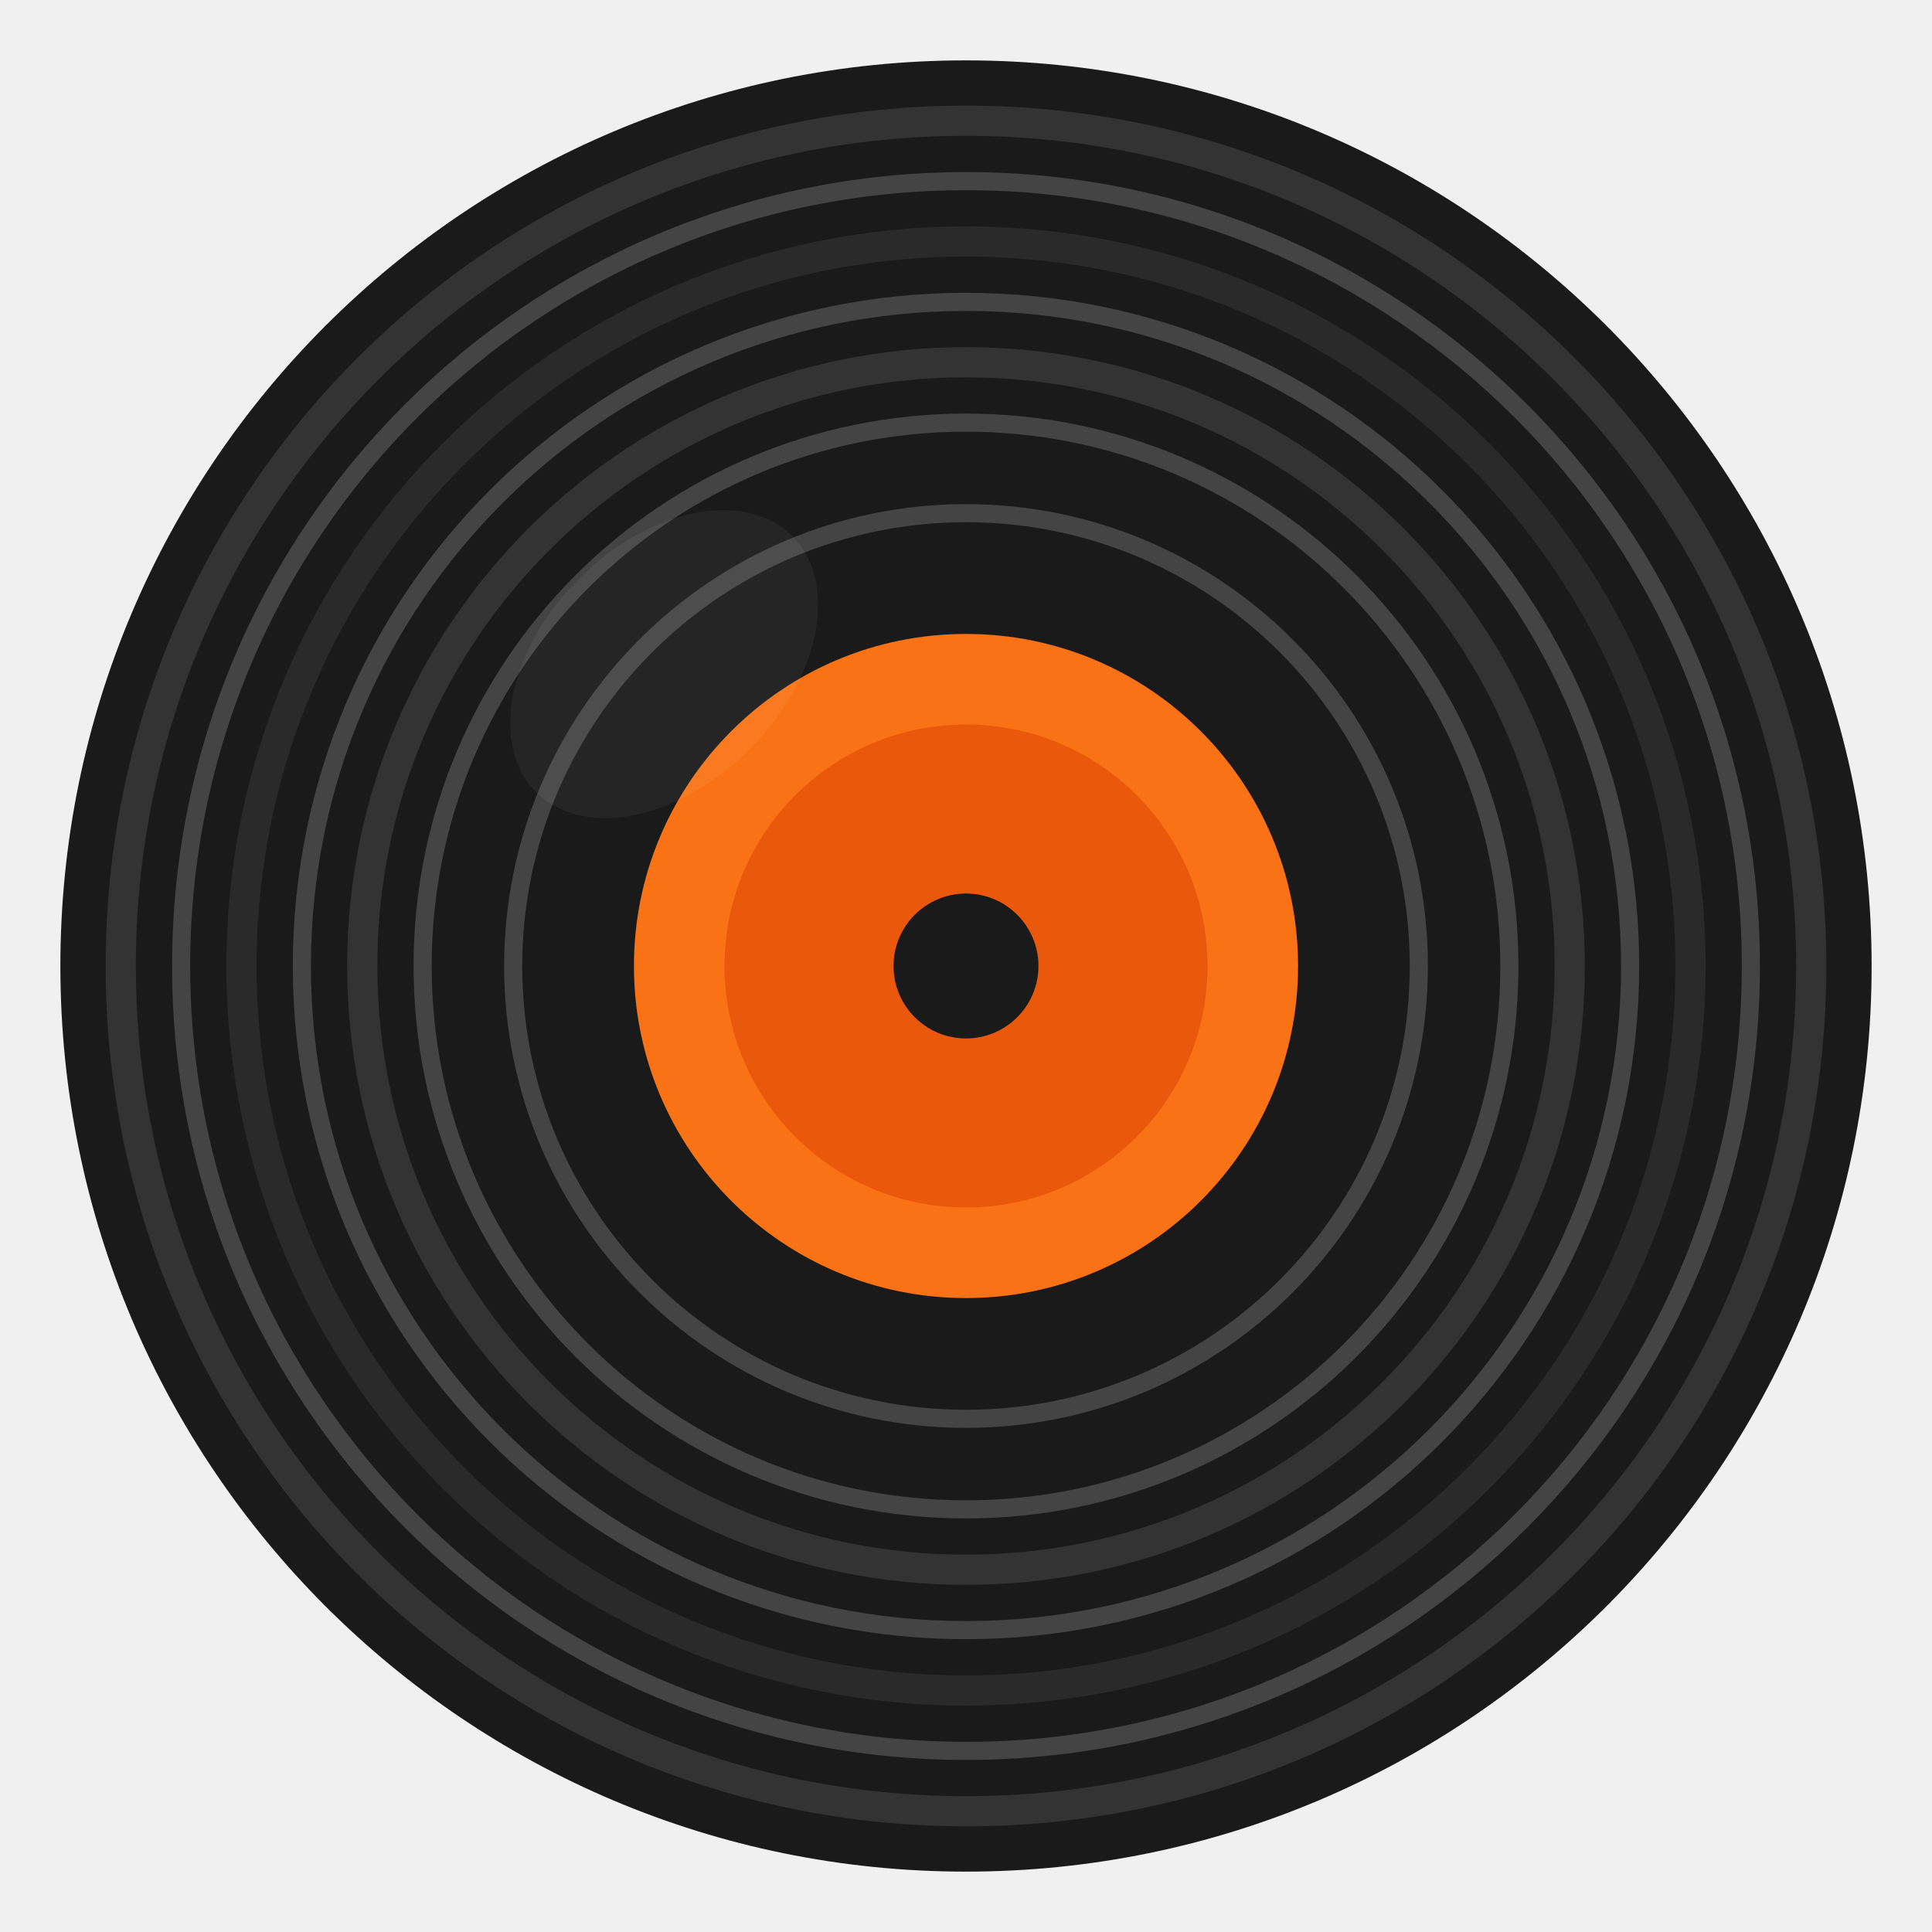
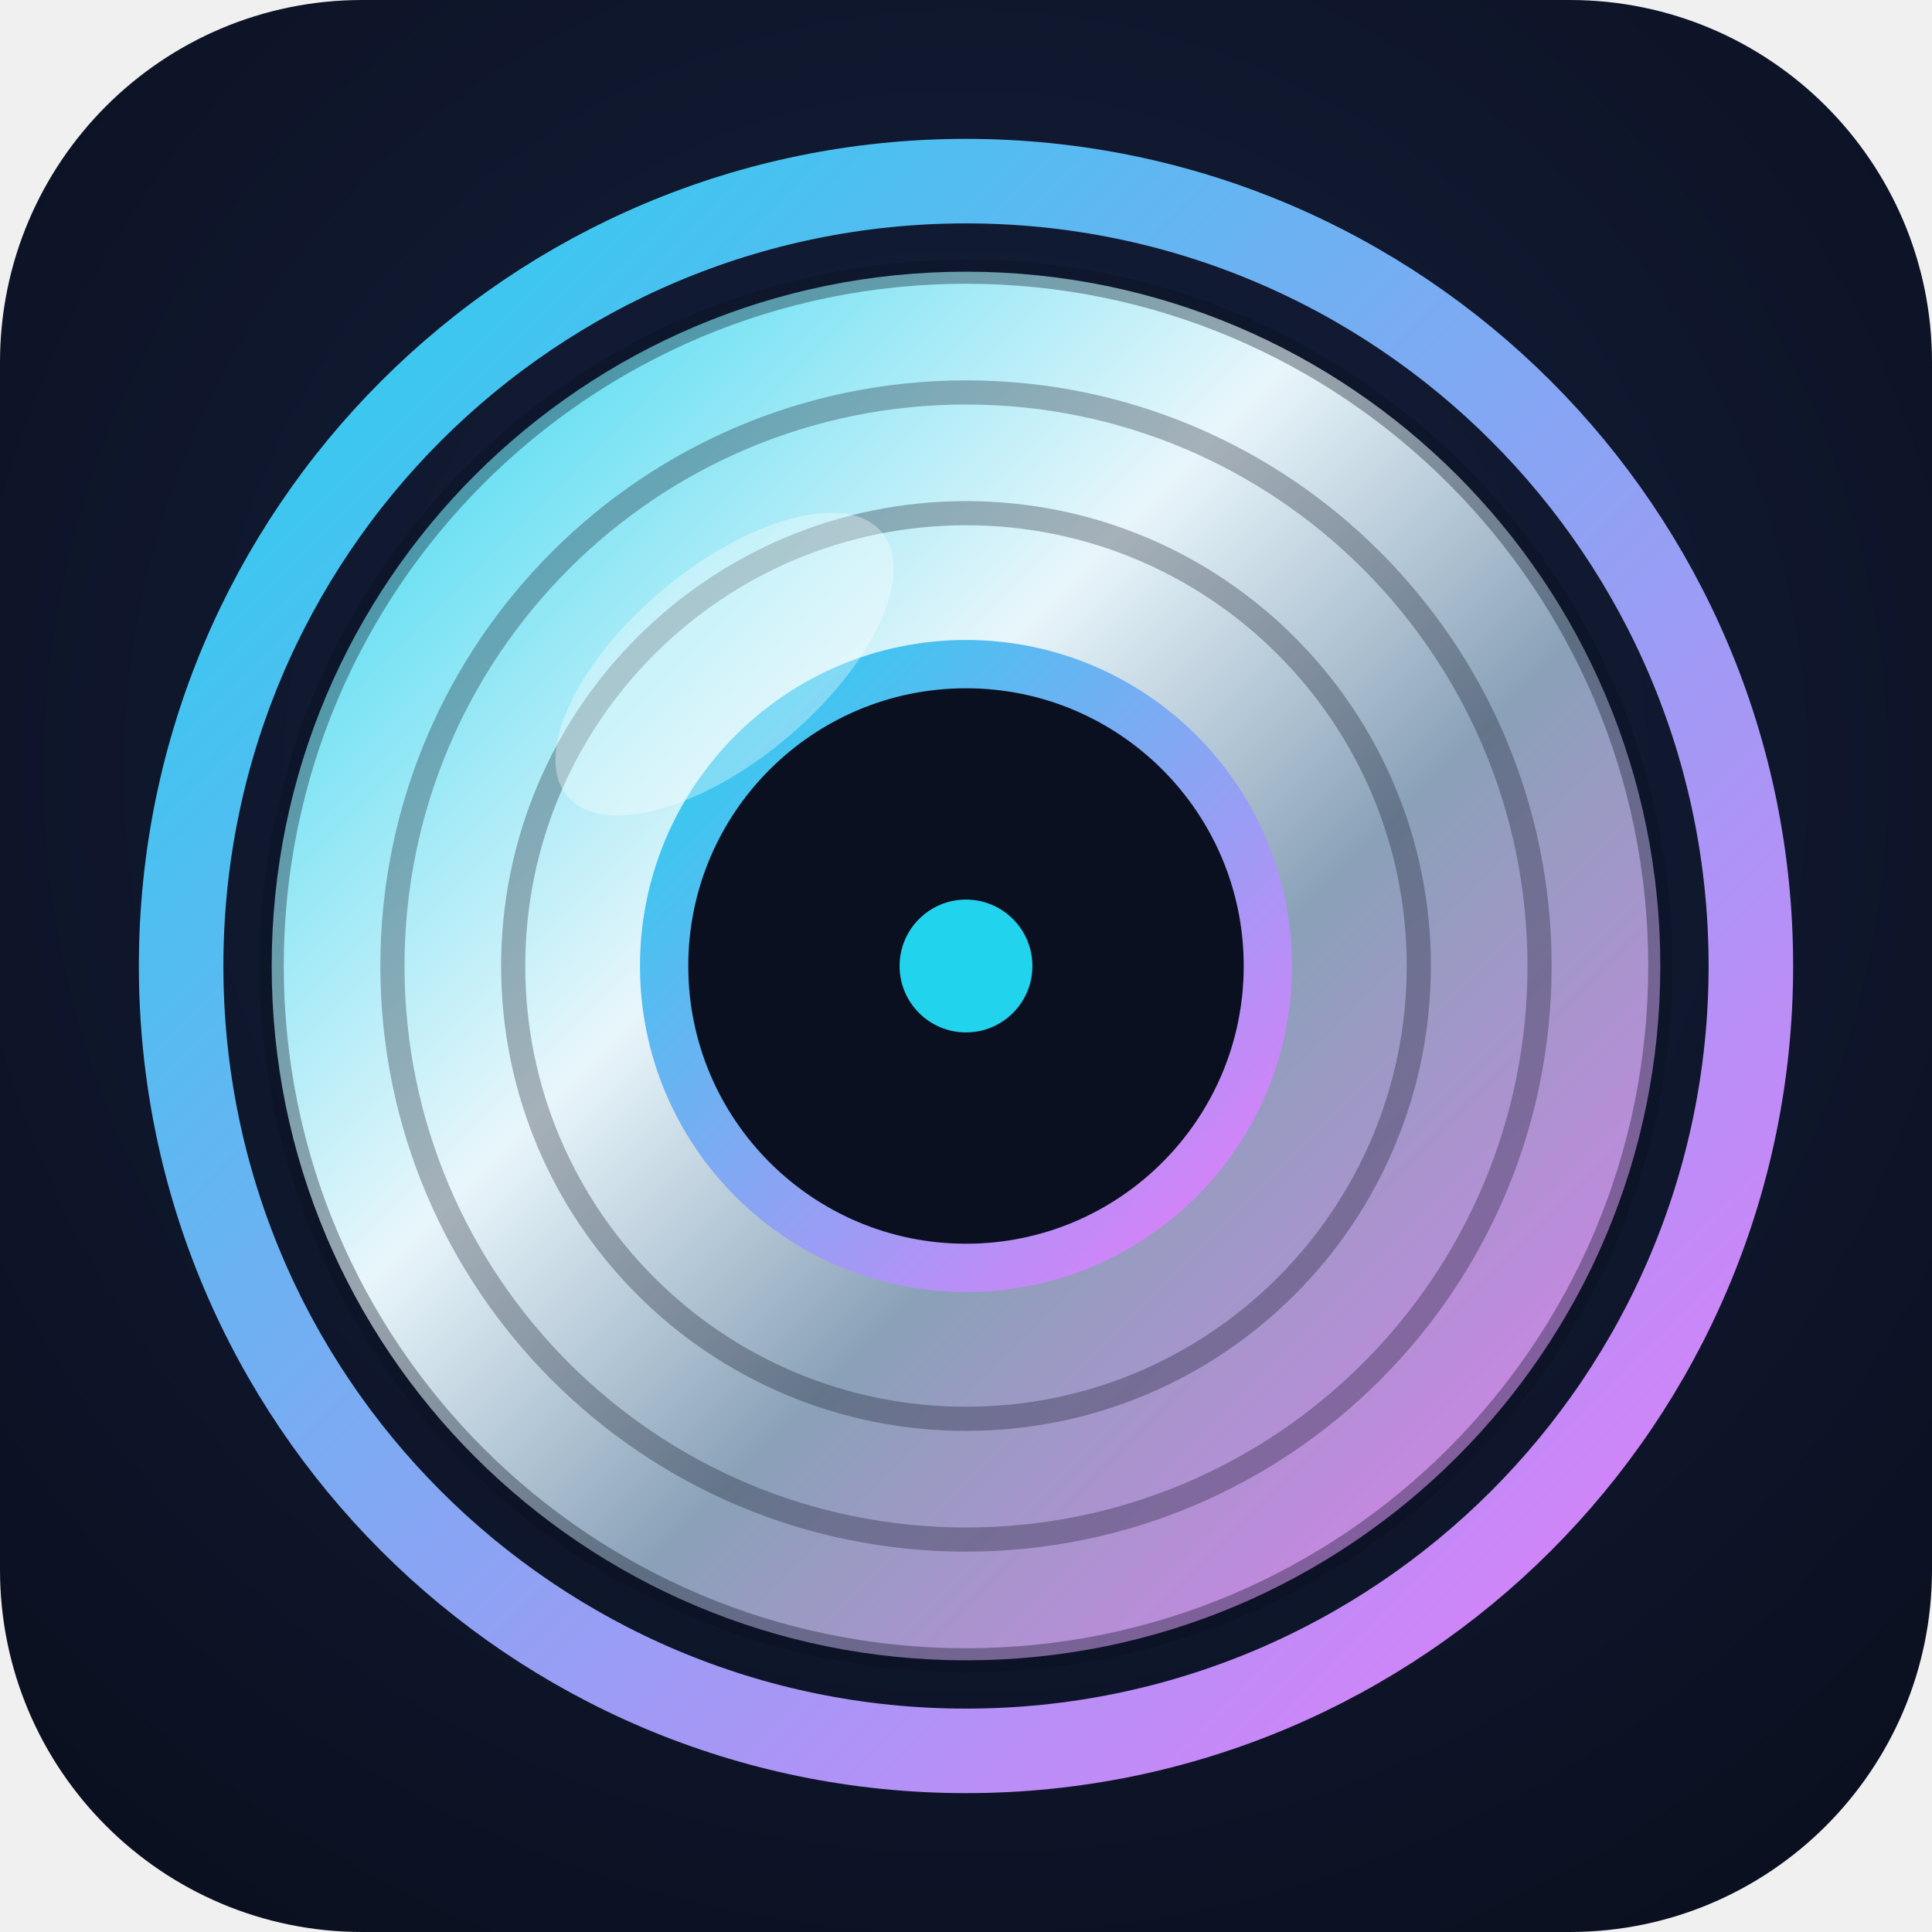
<svg xmlns="http://www.w3.org/2000/svg" width="32" height="32" viewBox="0 0 32 32">
-   <circle cx="16" cy="16" r="15" fill="#1a1a1a" />
-   <circle cx="16" cy="16" r="14" fill="none" stroke="#333" stroke-width="0.5" />
-   <circle cx="16" cy="16" r="12" fill="none" stroke="#2a2a2a" stroke-width="0.5" />
-   <circle cx="16" cy="16" r="10" fill="none" stroke="#333" stroke-width="0.5" />
-   <circle cx="16" cy="16" r="13" fill="none" stroke="#444" stroke-width="0.3" />
-   <circle cx="16" cy="16" r="11" fill="none" stroke="#444" stroke-width="0.3" />
-   <circle cx="16" cy="16" r="9" fill="none" stroke="#444" stroke-width="0.3" />
-   <circle cx="16" cy="16" r="7.5" fill="none" stroke="#444" stroke-width="0.3" />
-   <circle cx="16" cy="16" r="5.5" fill="#f97316" />
-   <circle cx="16" cy="16" r="4" fill="#ea580c" />
-   <circle cx="16" cy="16" r="1.2" fill="#1a1a1a" />
-   <ellipse cx="11" cy="11" rx="3" ry="2" fill="#fff" opacity="0.05" transform="rotate(-45 11 11)" />
+   <defs>
+     <radialGradient id="space" cx="50%" cy="40%" r="70%">
+       <stop offset="0%" stop-color="#15213f" />
+       <stop offset="100%" stop-color="#0b1020" />
+     </radialGradient>
+     <linearGradient id="chrome" x1="0%" y1="0%" x2="100%" y2="100%">
+       <stop offset="0%" stop-color="#22d3ee" />
+       <stop offset="40%" stop-color="#e8f6fb" />
+       <stop offset="60%" stop-color="#8aa1b8" />
+       <stop offset="100%" stop-color="#e879f9" />
+     </linearGradient>
+     <linearGradient id="rim" x1="0%" y1="0%" x2="100%" y2="100%">
+       <stop offset="0%" stop-color="#22d3ee" />
+       <stop offset="100%" stop-color="#e879f9" />
+     </linearGradient>
+   </defs>
+   <rect width="32" height="32" rx="6" fill="url(#space)" />
+   <circle cx="16" cy="16" r="13" fill="none" stroke="url(#rim)" stroke-width="1.4" />
+   <circle cx="16" cy="16" r="11.5" fill="url(#chrome)" />
+   <circle cx="16" cy="16" r="11.5" fill="none" stroke="#0b1020" stroke-opacity="0.35" stroke-width="0.4" />
+   <circle cx="16" cy="16" r="9.5" fill="none" stroke="#0b1020" stroke-opacity="0.3" stroke-width="0.4" />
+   <circle cx="16" cy="16" r="7.5" fill="none" stroke="#0b1020" stroke-opacity="0.3" stroke-width="0.4" />
+   <circle cx="16" cy="16" r="5" fill="#0b1020" />
+   <circle cx="16" cy="16" r="5" fill="none" stroke="url(#rim)" stroke-width="0.8" />
+   <circle cx="16" cy="16" r="1.1" fill="#22d3ee" />
+   <ellipse cx="12" cy="11" rx="3.4" ry="1.6" fill="#ffffff" opacity="0.35" transform="rotate(-40 12 11)" />
</svg>
